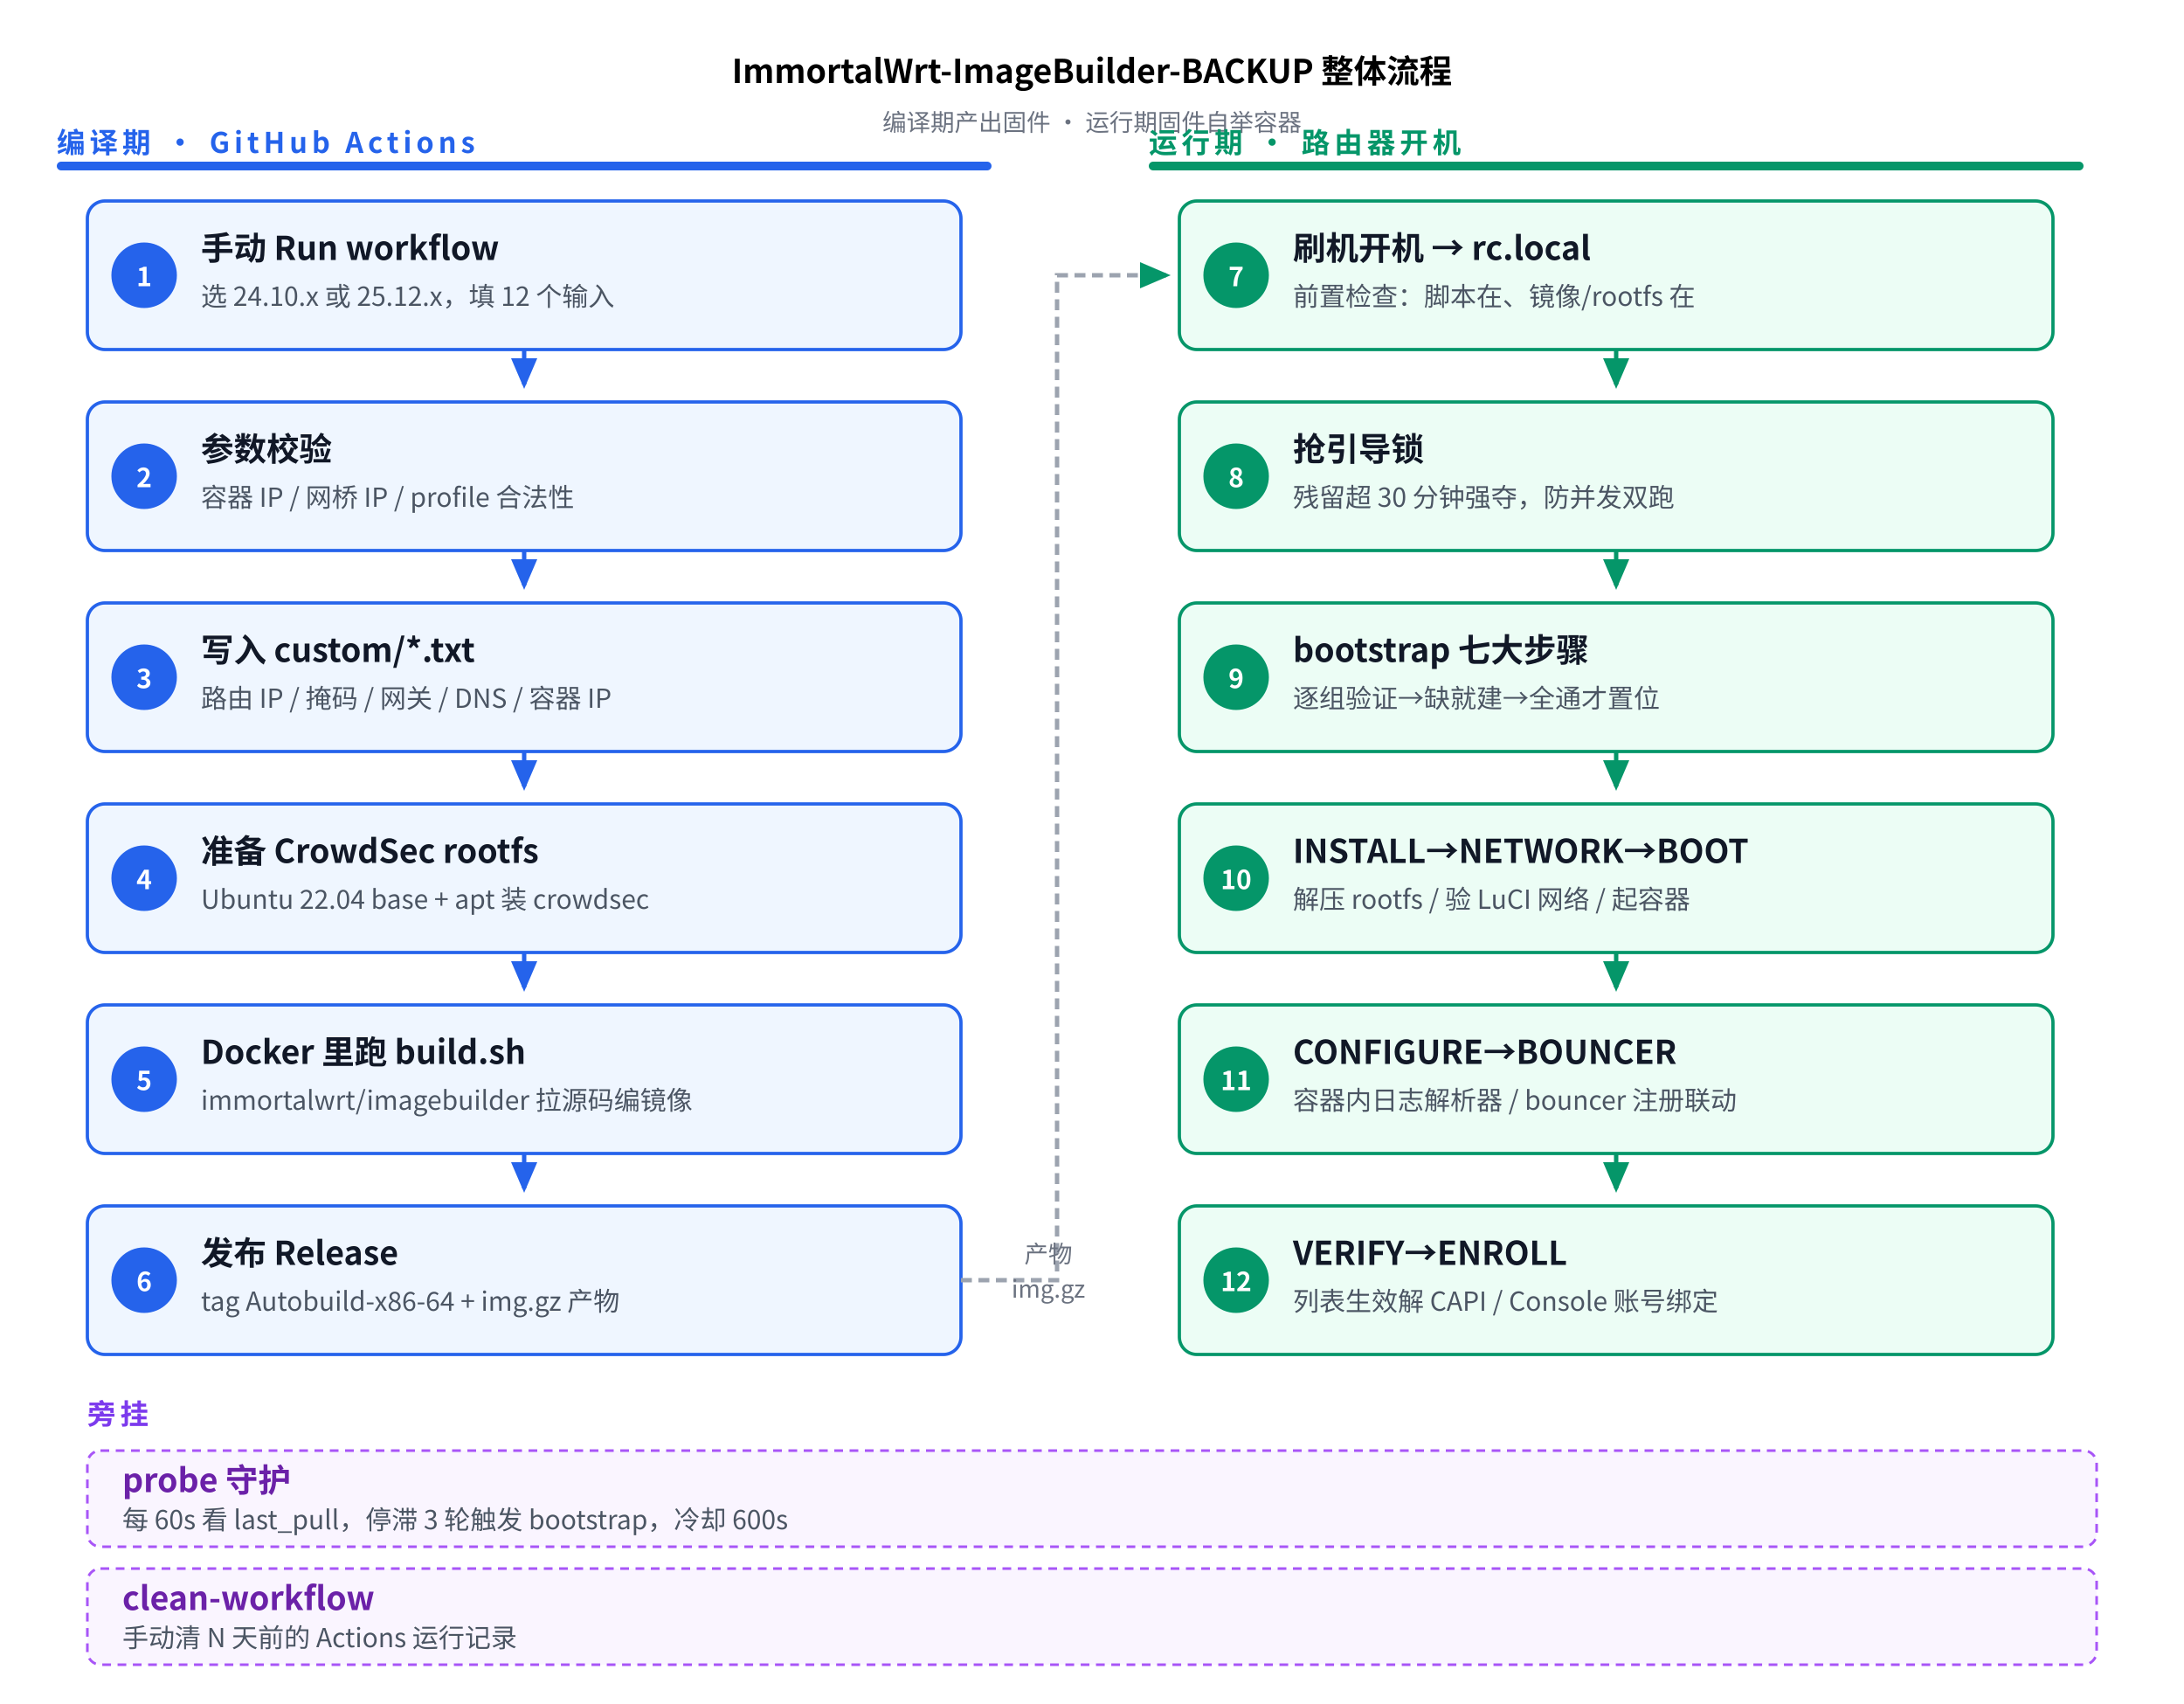
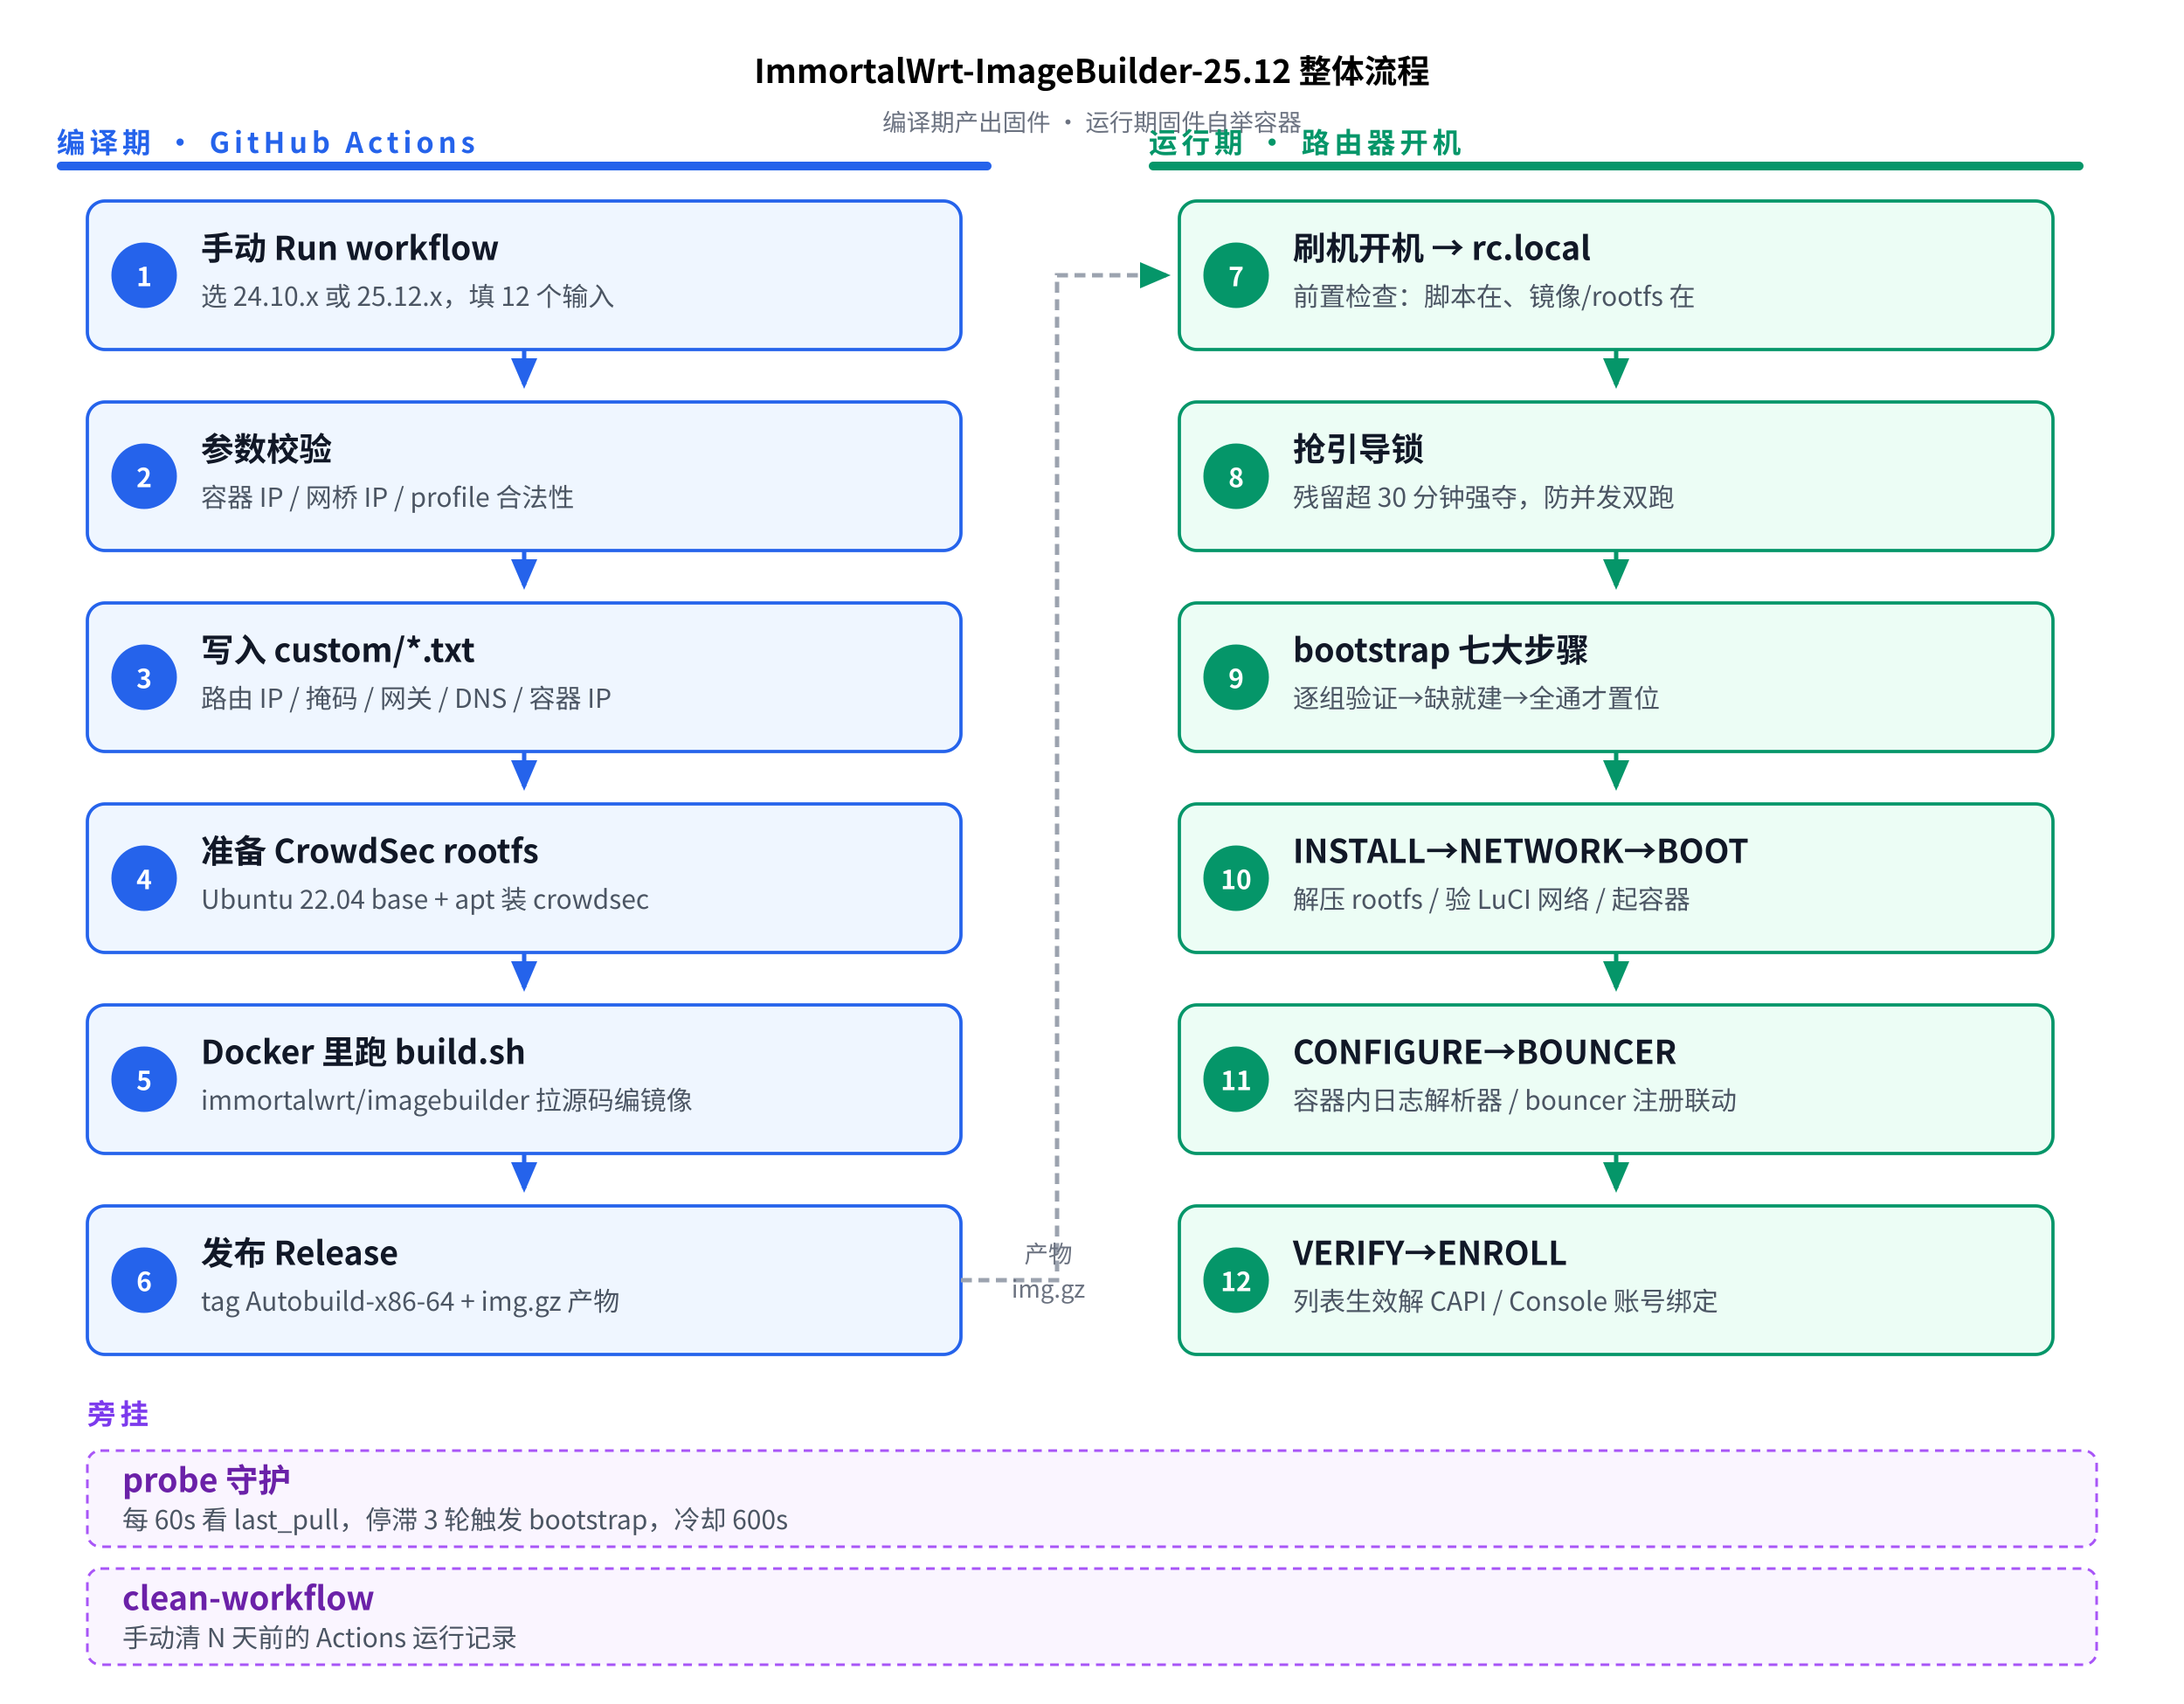
<svg xmlns="http://www.w3.org/2000/svg" width="1000" height="780" viewBox="0 0 1000 780">
  <style>
.side{font-family:"Noto Sans CJK SC","Noto Serif CJK SC",sans-serif;font-size:13px;font-weight:700;letter-spacing:2px}
.t{font-family:"Noto Sans CJK SC","Noto Serif CJK SC",sans-serif;font-size:15px;font-weight:700}
.s{font-family:"Noto Sans CJK SC","Noto Serif CJK SC",sans-serif;font-size:12px}
.n{font-family:"Noto Sans CJK SC","Noto Serif CJK SC",sans-serif;font-size:11px;fill:#6b7280}
</style>
  <rect width="1000" height="780" fill="#ffffff" />
-   <text x="500.0" y="38" text-anchor="middle" class="t" font-size="19">ImmortalWrt-ImageBuilder-BACKUP 整体流程</text>
+   <text x="500.0" y="38" text-anchor="middle" class="t" font-size="19">ImmortalWrt-ImageBuilder-25.12 整体流程</text>
  <text x="500.0" y="60" text-anchor="middle" class="n">编译期产出固件 · 运行期固件自举容器</text>
  <rect x="26" y="74" width="428" height="4" rx="2" fill="#2563eb" />
  <text x="26" y="70" class="side" fill="#2563eb">编译期 · GitHub Actions</text>
  <rect x="526" y="74" width="428" height="4" rx="2" fill="#059669" />
  <text x="526" y="70" class="side" fill="#059669">运行期 · 路由器开机</text>
  <defs>
    <marker id="ar_l" markerWidth="8" markerHeight="8" refX="6" refY="3" orient="auto">
      <path d="M0,0 L0,6 L7,3 z" fill="#2563eb" />
    </marker>
    <marker id="ar_r" markerWidth="8" markerHeight="8" refX="6" refY="3" orient="auto">
      <path d="M0,0 L0,6 L7,3 z" fill="#059669" />
    </marker>
  </defs>
  <rect x="40" y="92" width="400" height="68" rx="8" fill="#eff6ff" stroke="#2563eb" stroke-width="1.5" />
  <circle cx="66" cy="126.0" r="15" fill="#2563eb" />
  <text x="66" y="131.0" text-anchor="middle" class="s" fill="#ffffff" font-weight="700">1</text>
  <text x="92" y="119" class="t" fill="#111827">手动 Run workflow</text>
  <text x="92" y="140" class="s" fill="#4b5563">选 24.10.x 或 25.12.x，填 12 个输入</text>
  <path d="M240.0 160 L240.0 176" stroke="#2563eb" stroke-width="2" marker-end="url(#ar_l)" />
  <rect x="40" y="184" width="400" height="68" rx="8" fill="#eff6ff" stroke="#2563eb" stroke-width="1.5" />
  <circle cx="66" cy="218.0" r="15" fill="#2563eb" />
  <text x="66" y="223.0" text-anchor="middle" class="s" fill="#ffffff" font-weight="700">2</text>
  <text x="92" y="211" class="t" fill="#111827">参数校验</text>
  <text x="92" y="232" class="s" fill="#4b5563">容器 IP / 网桥 IP / profile 合法性</text>
  <path d="M240.0 252 L240.0 268" stroke="#2563eb" stroke-width="2" marker-end="url(#ar_l)" />
  <rect x="40" y="276" width="400" height="68" rx="8" fill="#eff6ff" stroke="#2563eb" stroke-width="1.5" />
  <circle cx="66" cy="310.0" r="15" fill="#2563eb" />
  <text x="66" y="315.0" text-anchor="middle" class="s" fill="#ffffff" font-weight="700">3</text>
  <text x="92" y="303" class="t" fill="#111827">写入 custom/*.txt</text>
  <text x="92" y="324" class="s" fill="#4b5563">路由 IP / 掩码 / 网关 / DNS / 容器 IP</text>
  <path d="M240.0 344 L240.0 360" stroke="#2563eb" stroke-width="2" marker-end="url(#ar_l)" />
  <rect x="40" y="368" width="400" height="68" rx="8" fill="#eff6ff" stroke="#2563eb" stroke-width="1.5" />
  <circle cx="66" cy="402.0" r="15" fill="#2563eb" />
  <text x="66" y="407.0" text-anchor="middle" class="s" fill="#ffffff" font-weight="700">4</text>
  <text x="92" y="395" class="t" fill="#111827">准备 CrowdSec rootfs</text>
  <text x="92" y="416" class="s" fill="#4b5563">Ubuntu 22.04 base + apt 装 crowdsec</text>
  <path d="M240.0 436 L240.0 452" stroke="#2563eb" stroke-width="2" marker-end="url(#ar_l)" />
  <rect x="40" y="460" width="400" height="68" rx="8" fill="#eff6ff" stroke="#2563eb" stroke-width="1.5" />
  <circle cx="66" cy="494.0" r="15" fill="#2563eb" />
  <text x="66" y="499.0" text-anchor="middle" class="s" fill="#ffffff" font-weight="700">5</text>
  <text x="92" y="487" class="t" fill="#111827">Docker 里跑 build.sh</text>
  <text x="92" y="508" class="s" fill="#4b5563">immortalwrt/imagebuilder 拉源码编镜像</text>
  <path d="M240.0 528 L240.0 544" stroke="#2563eb" stroke-width="2" marker-end="url(#ar_l)" />
  <rect x="40" y="552" width="400" height="68" rx="8" fill="#eff6ff" stroke="#2563eb" stroke-width="1.5" />
  <circle cx="66" cy="586.0" r="15" fill="#2563eb" />
  <text x="66" y="591.0" text-anchor="middle" class="s" fill="#ffffff" font-weight="700">6</text>
  <text x="92" y="579" class="t" fill="#111827">发布 Release</text>
  <text x="92" y="600" class="s" fill="#4b5563">tag Autobuild-x86-64 + img.gz 产物</text>
  <rect x="540" y="92" width="400" height="68" rx="8" fill="#ecfdf5" stroke="#059669" stroke-width="1.5" />
  <circle cx="566" cy="126.0" r="15" fill="#059669" />
  <text x="566" y="131.0" text-anchor="middle" class="s" fill="#ffffff" font-weight="700">7</text>
  <text x="592" y="119" class="t" fill="#111827">刷机开机 → rc.local</text>
  <text x="592" y="140" class="s" fill="#4b5563">前置检查：脚本在、镜像/rootfs 在</text>
  <path d="M740.0 160 L740.0 176" stroke="#059669" stroke-width="2" marker-end="url(#ar_r)" />
  <rect x="540" y="184" width="400" height="68" rx="8" fill="#ecfdf5" stroke="#059669" stroke-width="1.5" />
  <circle cx="566" cy="218.0" r="15" fill="#059669" />
  <text x="566" y="223.0" text-anchor="middle" class="s" fill="#ffffff" font-weight="700">8</text>
  <text x="592" y="211" class="t" fill="#111827">抢引导锁</text>
  <text x="592" y="232" class="s" fill="#4b5563">残留超 30 分钟强夺，防并发双跑</text>
  <path d="M740.0 252 L740.0 268" stroke="#059669" stroke-width="2" marker-end="url(#ar_r)" />
  <rect x="540" y="276" width="400" height="68" rx="8" fill="#ecfdf5" stroke="#059669" stroke-width="1.5" />
  <circle cx="566" cy="310.0" r="15" fill="#059669" />
  <text x="566" y="315.0" text-anchor="middle" class="s" fill="#ffffff" font-weight="700">9</text>
  <text x="592" y="303" class="t" fill="#111827">bootstrap 七大步骤</text>
  <text x="592" y="324" class="s" fill="#4b5563">逐组验证→缺就建→全通才置位</text>
  <path d="M740.0 344 L740.0 360" stroke="#059669" stroke-width="2" marker-end="url(#ar_r)" />
  <rect x="540" y="368" width="400" height="68" rx="8" fill="#ecfdf5" stroke="#059669" stroke-width="1.5" />
  <circle cx="566" cy="402.0" r="15" fill="#059669" />
  <text x="566" y="407.0" text-anchor="middle" class="s" fill="#ffffff" font-weight="700">10</text>
  <text x="592" y="395" class="t" fill="#111827">INSTALL→NETWORK→BOOT</text>
  <text x="592" y="416" class="s" fill="#4b5563">解压 rootfs / 验 LuCI 网络 / 起容器</text>
  <path d="M740.0 436 L740.0 452" stroke="#059669" stroke-width="2" marker-end="url(#ar_r)" />
  <rect x="540" y="460" width="400" height="68" rx="8" fill="#ecfdf5" stroke="#059669" stroke-width="1.5" />
  <circle cx="566" cy="494.0" r="15" fill="#059669" />
  <text x="566" y="499.0" text-anchor="middle" class="s" fill="#ffffff" font-weight="700">11</text>
  <text x="592" y="487" class="t" fill="#111827">CONFIGURE→BOUNCER</text>
  <text x="592" y="508" class="s" fill="#4b5563">容器内日志解析器 / bouncer 注册联动</text>
  <path d="M740.0 528 L740.0 544" stroke="#059669" stroke-width="2" marker-end="url(#ar_r)" />
  <rect x="540" y="552" width="400" height="68" rx="8" fill="#ecfdf5" stroke="#059669" stroke-width="1.5" />
  <circle cx="566" cy="586.0" r="15" fill="#059669" />
  <text x="566" y="591.0" text-anchor="middle" class="s" fill="#ffffff" font-weight="700">12</text>
  <text x="592" y="579" class="t" fill="#111827">VERIFY→ENROLL</text>
  <text x="592" y="600" class="s" fill="#4b5563">列表生效解 CAPI / Console 账号绑定</text>
  <path d="M440 586.0 L484.0 586.0 L484.0 126.0 L534 126.0" fill="none" stroke="#9ca3af" stroke-width="2" stroke-dasharray="5 3" marker-end="url(#ar_r)" />
  <text x="480.0" y="578.0" text-anchor="middle" class="n" fill="#6b7280">产物</text>
  <text x="480.0" y="594.0" text-anchor="middle" class="n" fill="#6b7280">img.gz</text>
  <text x="40" y="652" class="side" fill="#7c3aed">旁挂</text>
  <rect x="40" y="664" width="920" height="44" rx="6" fill="#faf5ff" stroke="#a855f7" stroke-width="1.2" stroke-dasharray="4 3" />
  <text x="56" y="683" class="t" font-size="13" fill="#6b21a8">probe 守护</text>
  <text x="56" y="700" class="s" fill="#4b5563">每 60s 看 last_pull，停滞 3 轮触发 bootstrap，冷却 600s</text>
  <rect x="40" y="718" width="920" height="44" rx="6" fill="#faf5ff" stroke="#a855f7" stroke-width="1.2" stroke-dasharray="4 3" />
  <text x="56" y="737" class="t" font-size="13" fill="#6b21a8">clean-workflow</text>
  <text x="56" y="754" class="s" fill="#4b5563">手动清 N 天前的 Actions 运行记录</text>
</svg>
